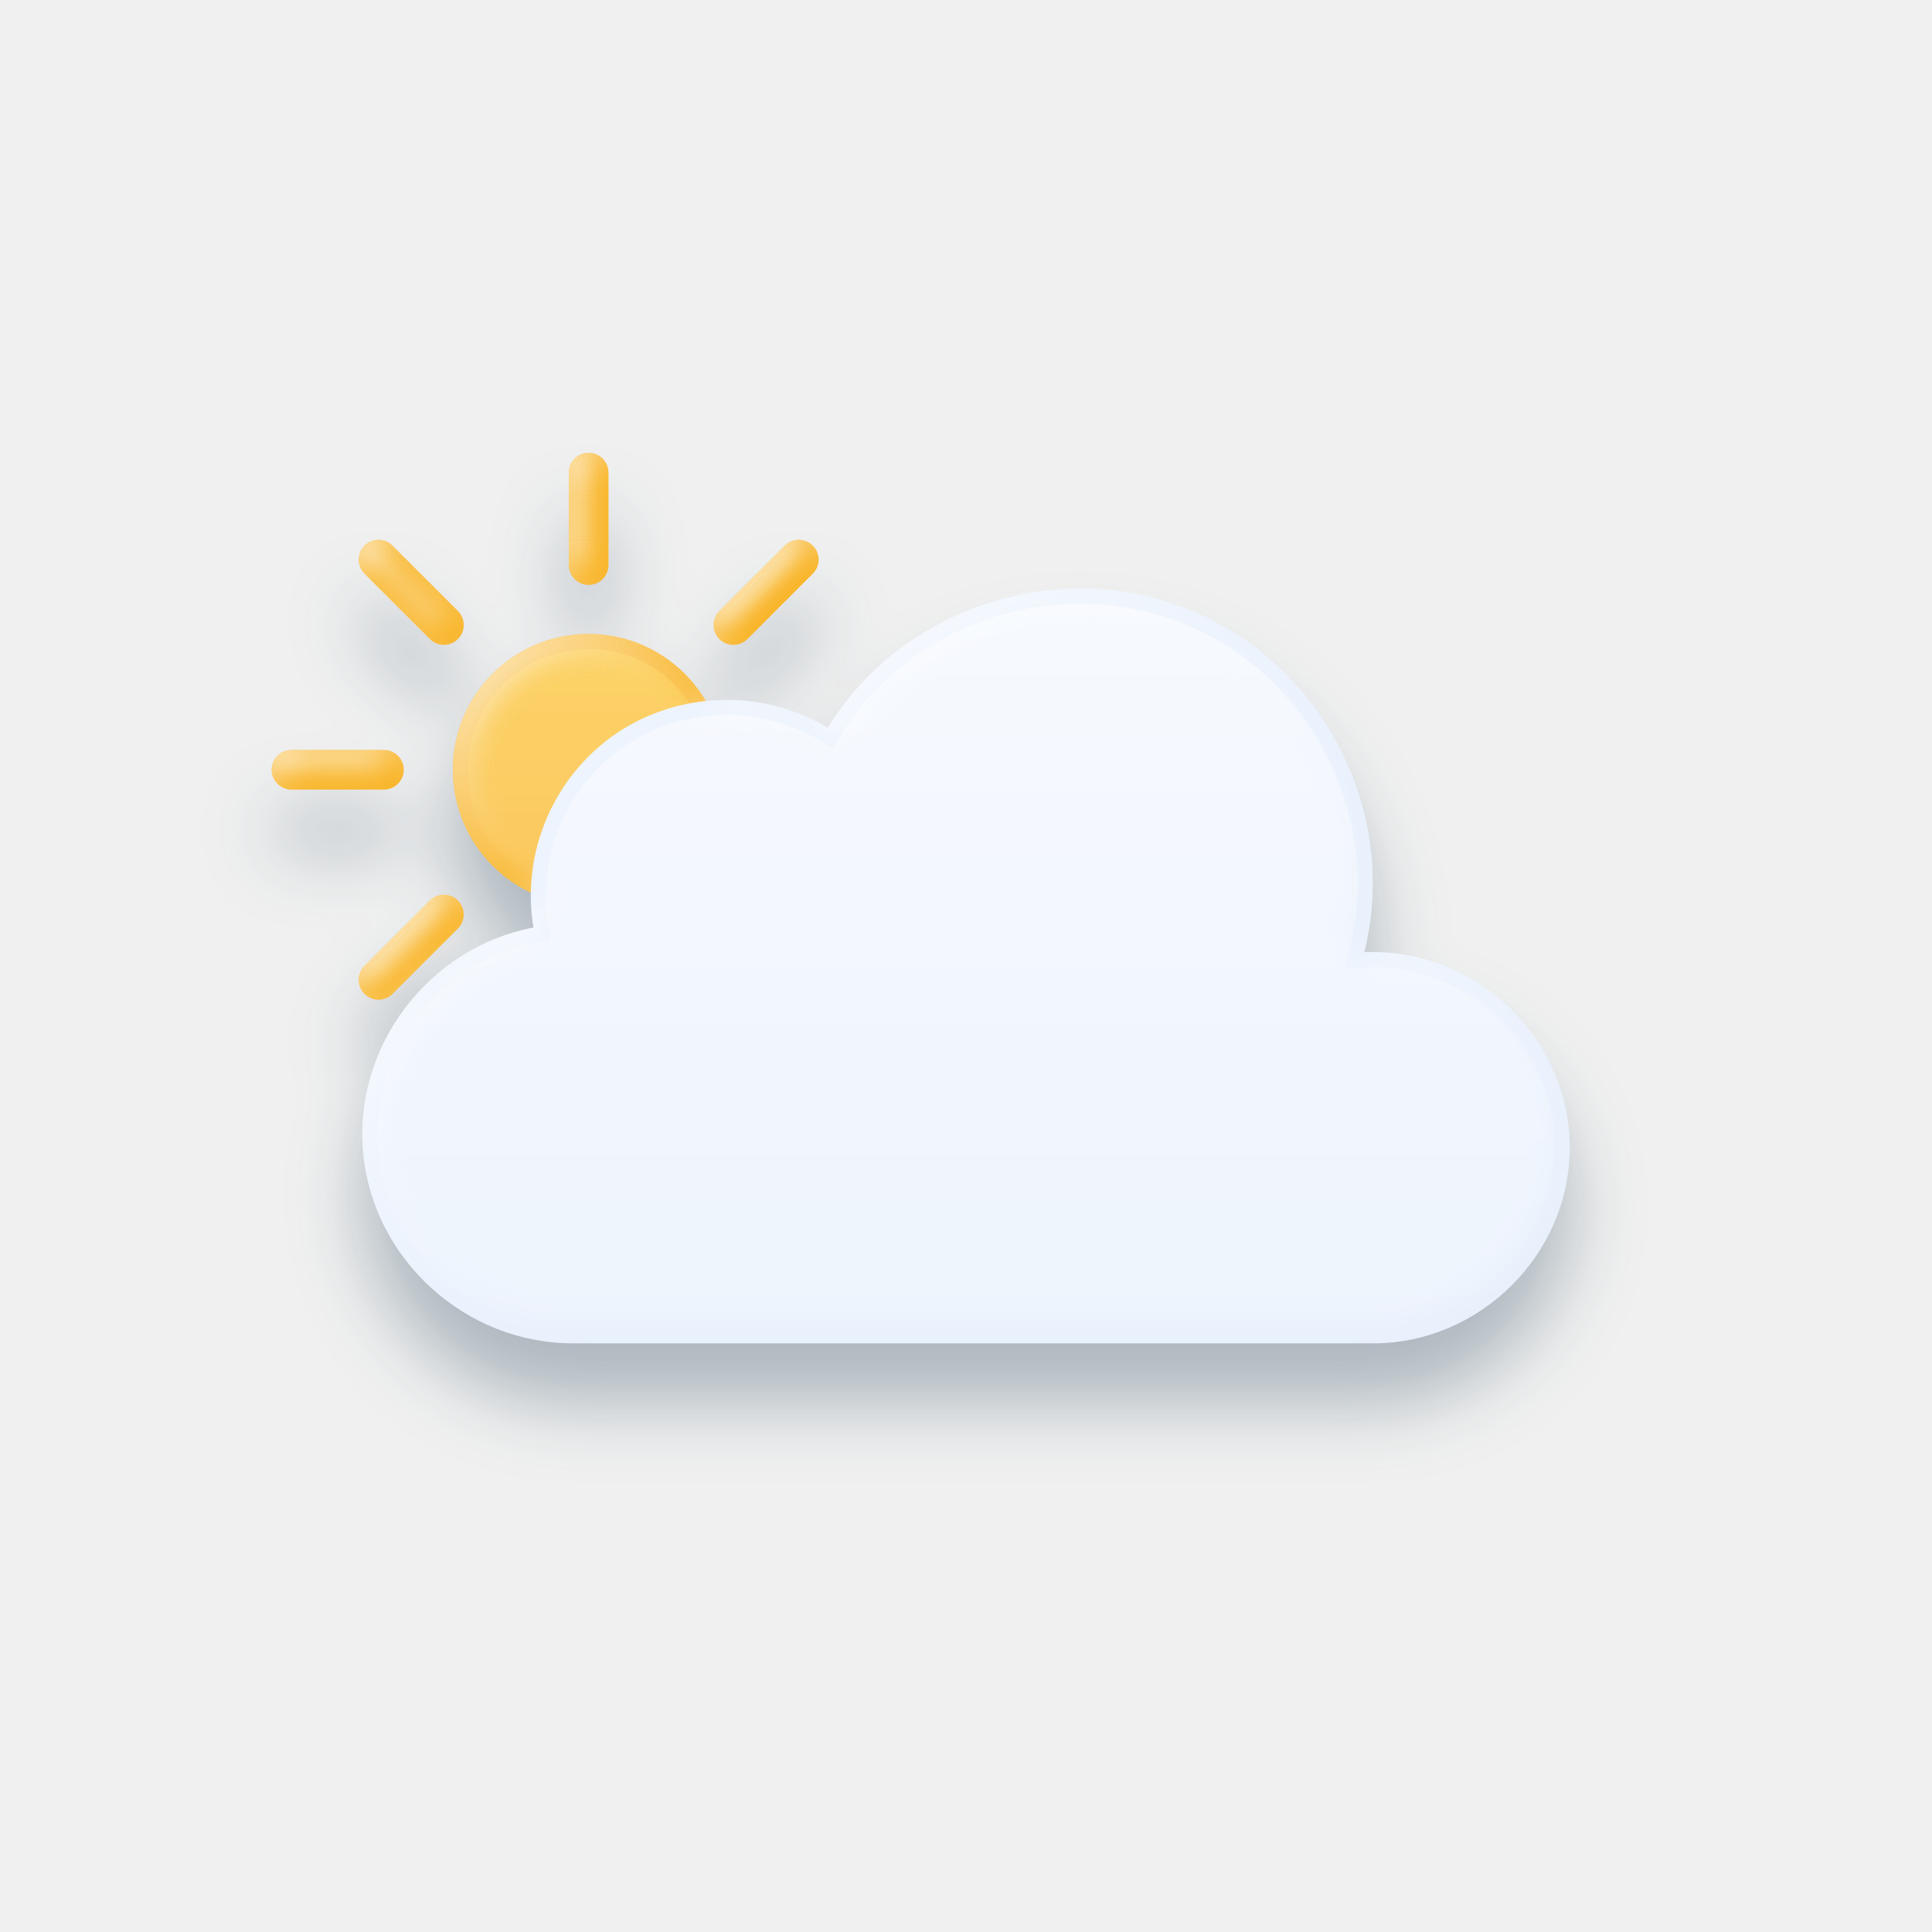
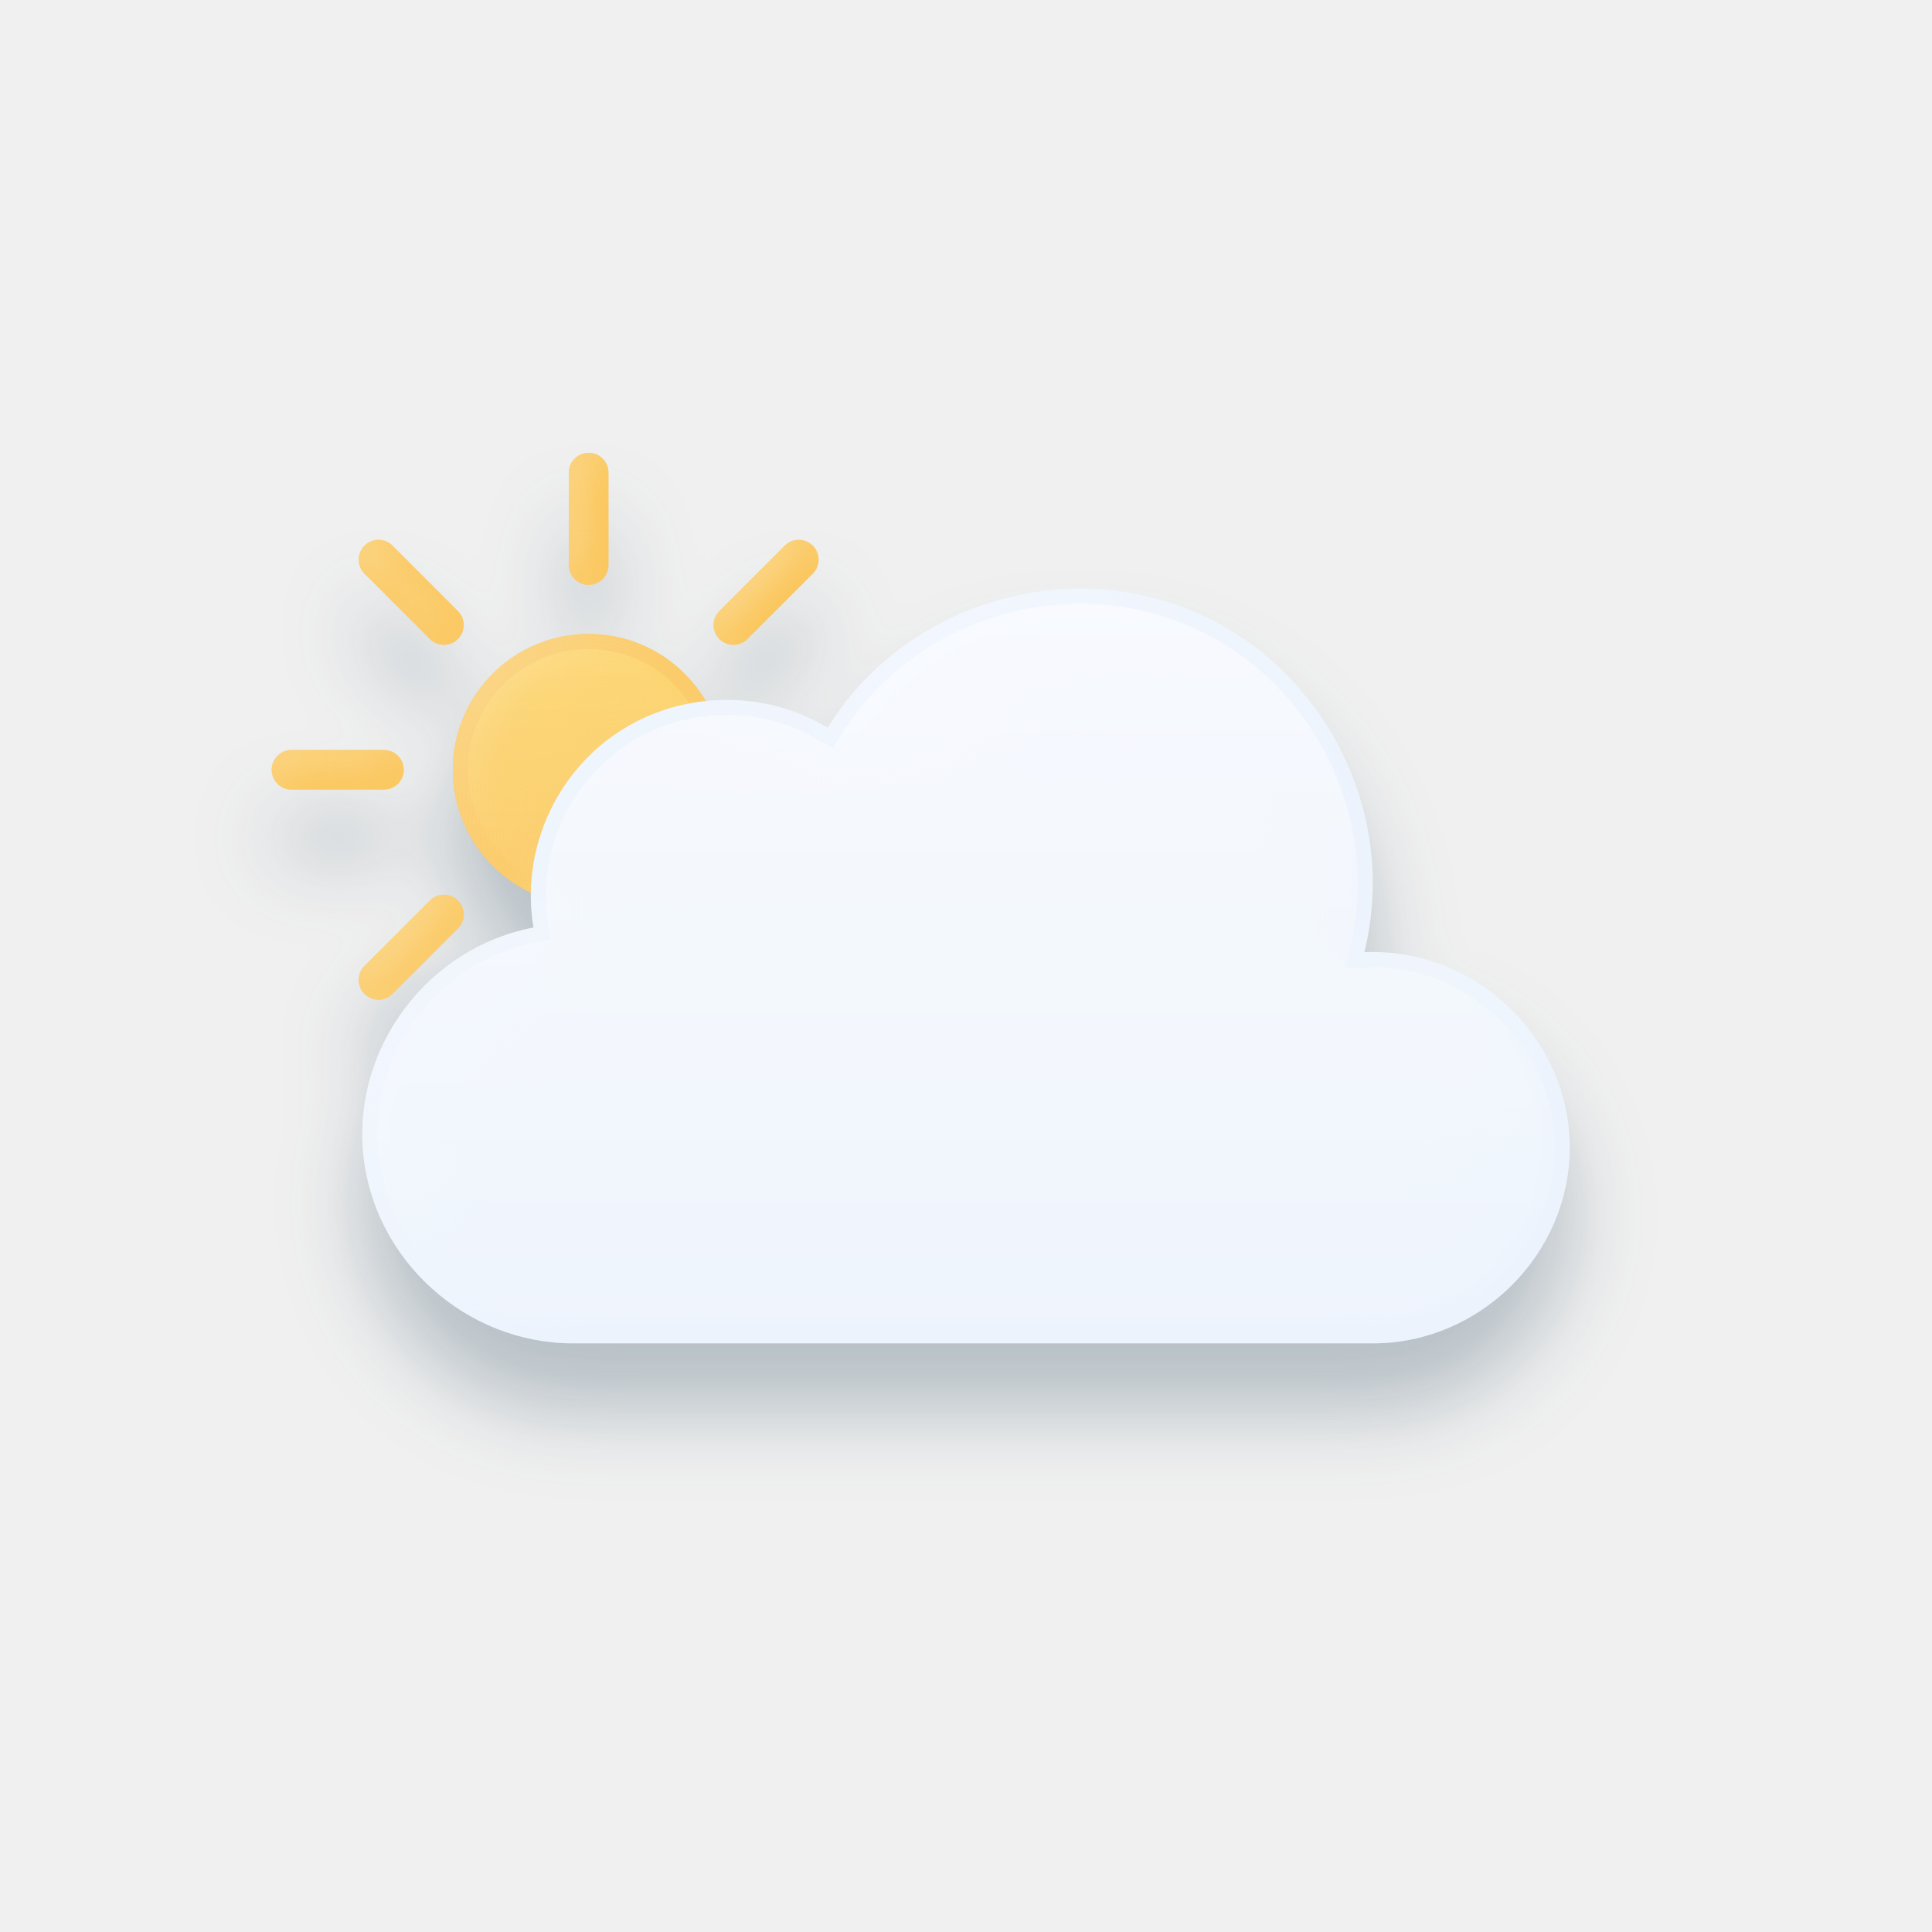
<svg xmlns="http://www.w3.org/2000/svg" viewBox="0 0 128 128" fill="none">
  <defs>
-     <filter id="soft3d2" x="-35%" y="-35%" width="170%" height="185%" color-interpolation-filters="sRGB">
-       <feGaussianBlur in="SourceAlpha" stdDeviation="2.4" result="blur" />
-       <feOffset in="blur" dx="0" dy="4" result="off" />
-       <feFlood flood-color="#17384d" flood-opacity=".30" result="shadowColor" />
-       <feComposite in="shadowColor" in2="off" operator="in" result="shadow" />
-       <feGaussianBlur in="SourceAlpha" stdDeviation="1.1" result="surface" />
-       <feSpecularLighting in="surface" surfaceScale="5" specularConstant=".62" specularExponent="20" lighting-color="#ffffff" result="spec">
-         <feDistantLight azimuth="225" elevation="60" />
+     <filter id="soft3d2" x="-40%" y="-40%" width="180%" height="195%" color-interpolation-filters="sRGB">
+       <feGaussianBlur in="SourceAlpha" stdDeviation="2.7" result="shadowBlur" />
+       <feOffset in="shadowBlur" dx="0" dy="4.5" result="shadowOffset" />
+       <feFlood flood-color="#24445b" flood-opacity=".28" result="shadowColor" />
+       <feComposite in="shadowColor" in2="shadowOffset" operator="in" result="shadow" />
+       <feGaussianBlur in="SourceAlpha" stdDeviation="5.2" result="bodyBlur" />
+       <feSpecularLighting in="bodyBlur" surfaceScale="8" specularConstant=".38" specularExponent="9" lighting-color="#ffffff" result="broadLight">
+         <feDistantLight azimuth="225" elevation="52" />
      </feSpecularLighting>
-       <feComposite in="spec" in2="SourceAlpha" operator="in" result="specClip" />
+       <feComposite in="broadLight" in2="SourceAlpha" operator="in" result="broadClip" />
+       <feGaussianBlur in="SourceAlpha" stdDeviation="1.4" result="detailBlur" />
+       <feSpecularLighting in="detailBlur" surfaceScale="4.5" specularConstant=".32" specularExponent="20" lighting-color="#ffffff" result="softGloss">
+         <feDistantLight azimuth="220" elevation="62" />
+       </feSpecularLighting>
+       <feComposite in="softGloss" in2="SourceAlpha" operator="in" result="glossClip" />
      <feMerge>
        <feMergeNode in="shadow" />
        <feMergeNode in="SourceGraphic" />
-         <feMergeNode in="specClip" />
+         <feMergeNode in="broadClip" />
+         <feMergeNode in="glossClip" />
      </feMerge>
    </filter>
  </defs>
  <g filter="url(#soft3d2)">
    <g id="partly-cloudy-day" clip-path="url(#clip0_1858_8241)">
      <g id="Sky">
        <g id="Sun">
          <circle id="Core" cx="39" cy="51" r="8.5" fill="url(#paint0_linear_1858_8241)" stroke="#F8AF18" />
          <g id="Rays">
            <path d="M37.688 31.312C37.688 30.588 38.275 30 39 30C39.725 30 40.312 30.588 40.312 31.312V37.438C40.312 38.162 39.725 38.75 39 38.75C38.275 38.75 37.688 38.162 37.688 37.438V31.312Z" fill="#F8AF18" />
            <path d="M51.993 36.151C52.506 35.638 53.337 35.638 53.849 36.151C54.362 36.663 54.362 37.494 53.849 38.007L49.518 42.338C49.006 42.85 48.175 42.85 47.662 42.338C47.15 41.825 47.15 40.994 47.662 40.482L51.993 36.151Z" fill="#F8AF18" />
            <path d="M58.688 49.688C59.412 49.688 60 50.275 60 51C60 51.725 59.412 52.312 58.688 52.312H52.562C51.838 52.312 51.25 51.725 51.25 51C51.25 50.275 51.838 49.688 52.562 49.688H58.688Z" fill="#F8AF18" />
            <path d="M53.849 63.993C54.362 64.506 54.362 65.337 53.849 65.849C53.337 66.362 52.506 66.362 51.993 65.849L47.662 61.518C47.15 61.006 47.15 60.175 47.662 59.662C48.175 59.15 49.006 59.15 49.518 59.662L53.849 63.993Z" fill="#F8AF18" />
            <path d="M37.688 64.562C37.688 63.838 38.275 63.25 39 63.25C39.725 63.25 40.312 63.838 40.312 64.562V70.688C40.312 71.412 39.725 72 39 72C38.275 72 37.688 71.412 37.688 70.688V64.562Z" fill="#F8AF18" />
            <path d="M28.482 59.662C28.994 59.15 29.825 59.15 30.338 59.662C30.851 60.175 30.851 61.006 30.338 61.518L26.007 65.849C25.494 66.362 24.663 66.362 24.151 65.849C23.638 65.337 23.638 64.506 24.151 63.993L28.482 59.662Z" fill="#F8AF18" />
            <path d="M25.438 49.688C26.162 49.688 26.75 50.275 26.75 51C26.75 51.725 26.162 52.312 25.438 52.312H19.312C18.588 52.312 18 51.725 18 51C18 50.275 18.588 49.688 19.312 49.688H25.438Z" fill="#F8AF18" />
            <path d="M30.338 40.482C30.851 40.994 30.851 41.825 30.338 42.338C29.825 42.85 28.994 42.85 28.482 42.338L24.151 38.007C23.638 37.494 23.638 36.663 24.151 36.151C24.663 35.638 25.494 35.638 26.007 36.151L30.338 40.482Z" fill="#F8AF18" />
          </g>
        </g>
        <g id="Clouds">
          <g id="Cloud">
            <path id="Cloud_2" d="M55.262 48.475C60.123 40.611 70.297 37.38 78.815 40.943C87.321 44.502 92.138 54.003 89.903 62.965L89.742 63.614L90.411 63.585C97.42 63.279 103.5 68.992 103.5 76.028C103.5 82.84 97.772 88.5 90.977 88.5H37.954C31.128 88.502 25.203 83.171 24.559 76.36C23.916 69.552 28.737 63.212 35.443 61.945L35.926 61.853L35.842 61.369C35.026 56.624 37.126 51.717 41.105 49.013C45.095 46.301 50.446 46.154 54.58 48.64L55.003 48.895L55.262 48.475Z" fill="url(#paint1_linear_1858_8241)" stroke="#E6EFFC" stroke-miterlimit="10" />
          </g>
        </g>
      </g>
    </g>
    <defs>
      <linearGradient id="paint0_linear_1858_8241" x1="39" y1="42" x2="39" y2="60" gradientUnits="userSpaceOnUse">
        <stop stop-color="#FBBF24" />
        <stop offset="1" stop-color="#F8AF18" />
      </linearGradient>
      <linearGradient id="paint1_linear_1858_8241" x1="64.001" y1="39" x2="64.001" y2="89" gradientUnits="userSpaceOnUse">
        <stop stop-color="#F3F7FE" />
        <stop offset="1" stop-color="#E6EFFC" />
      </linearGradient>
      <clipPath id="clip0_1858_8241">
        <rect width="128" height="128" fill="white" />
      </clipPath>
    </defs>
  </g>
</svg>
